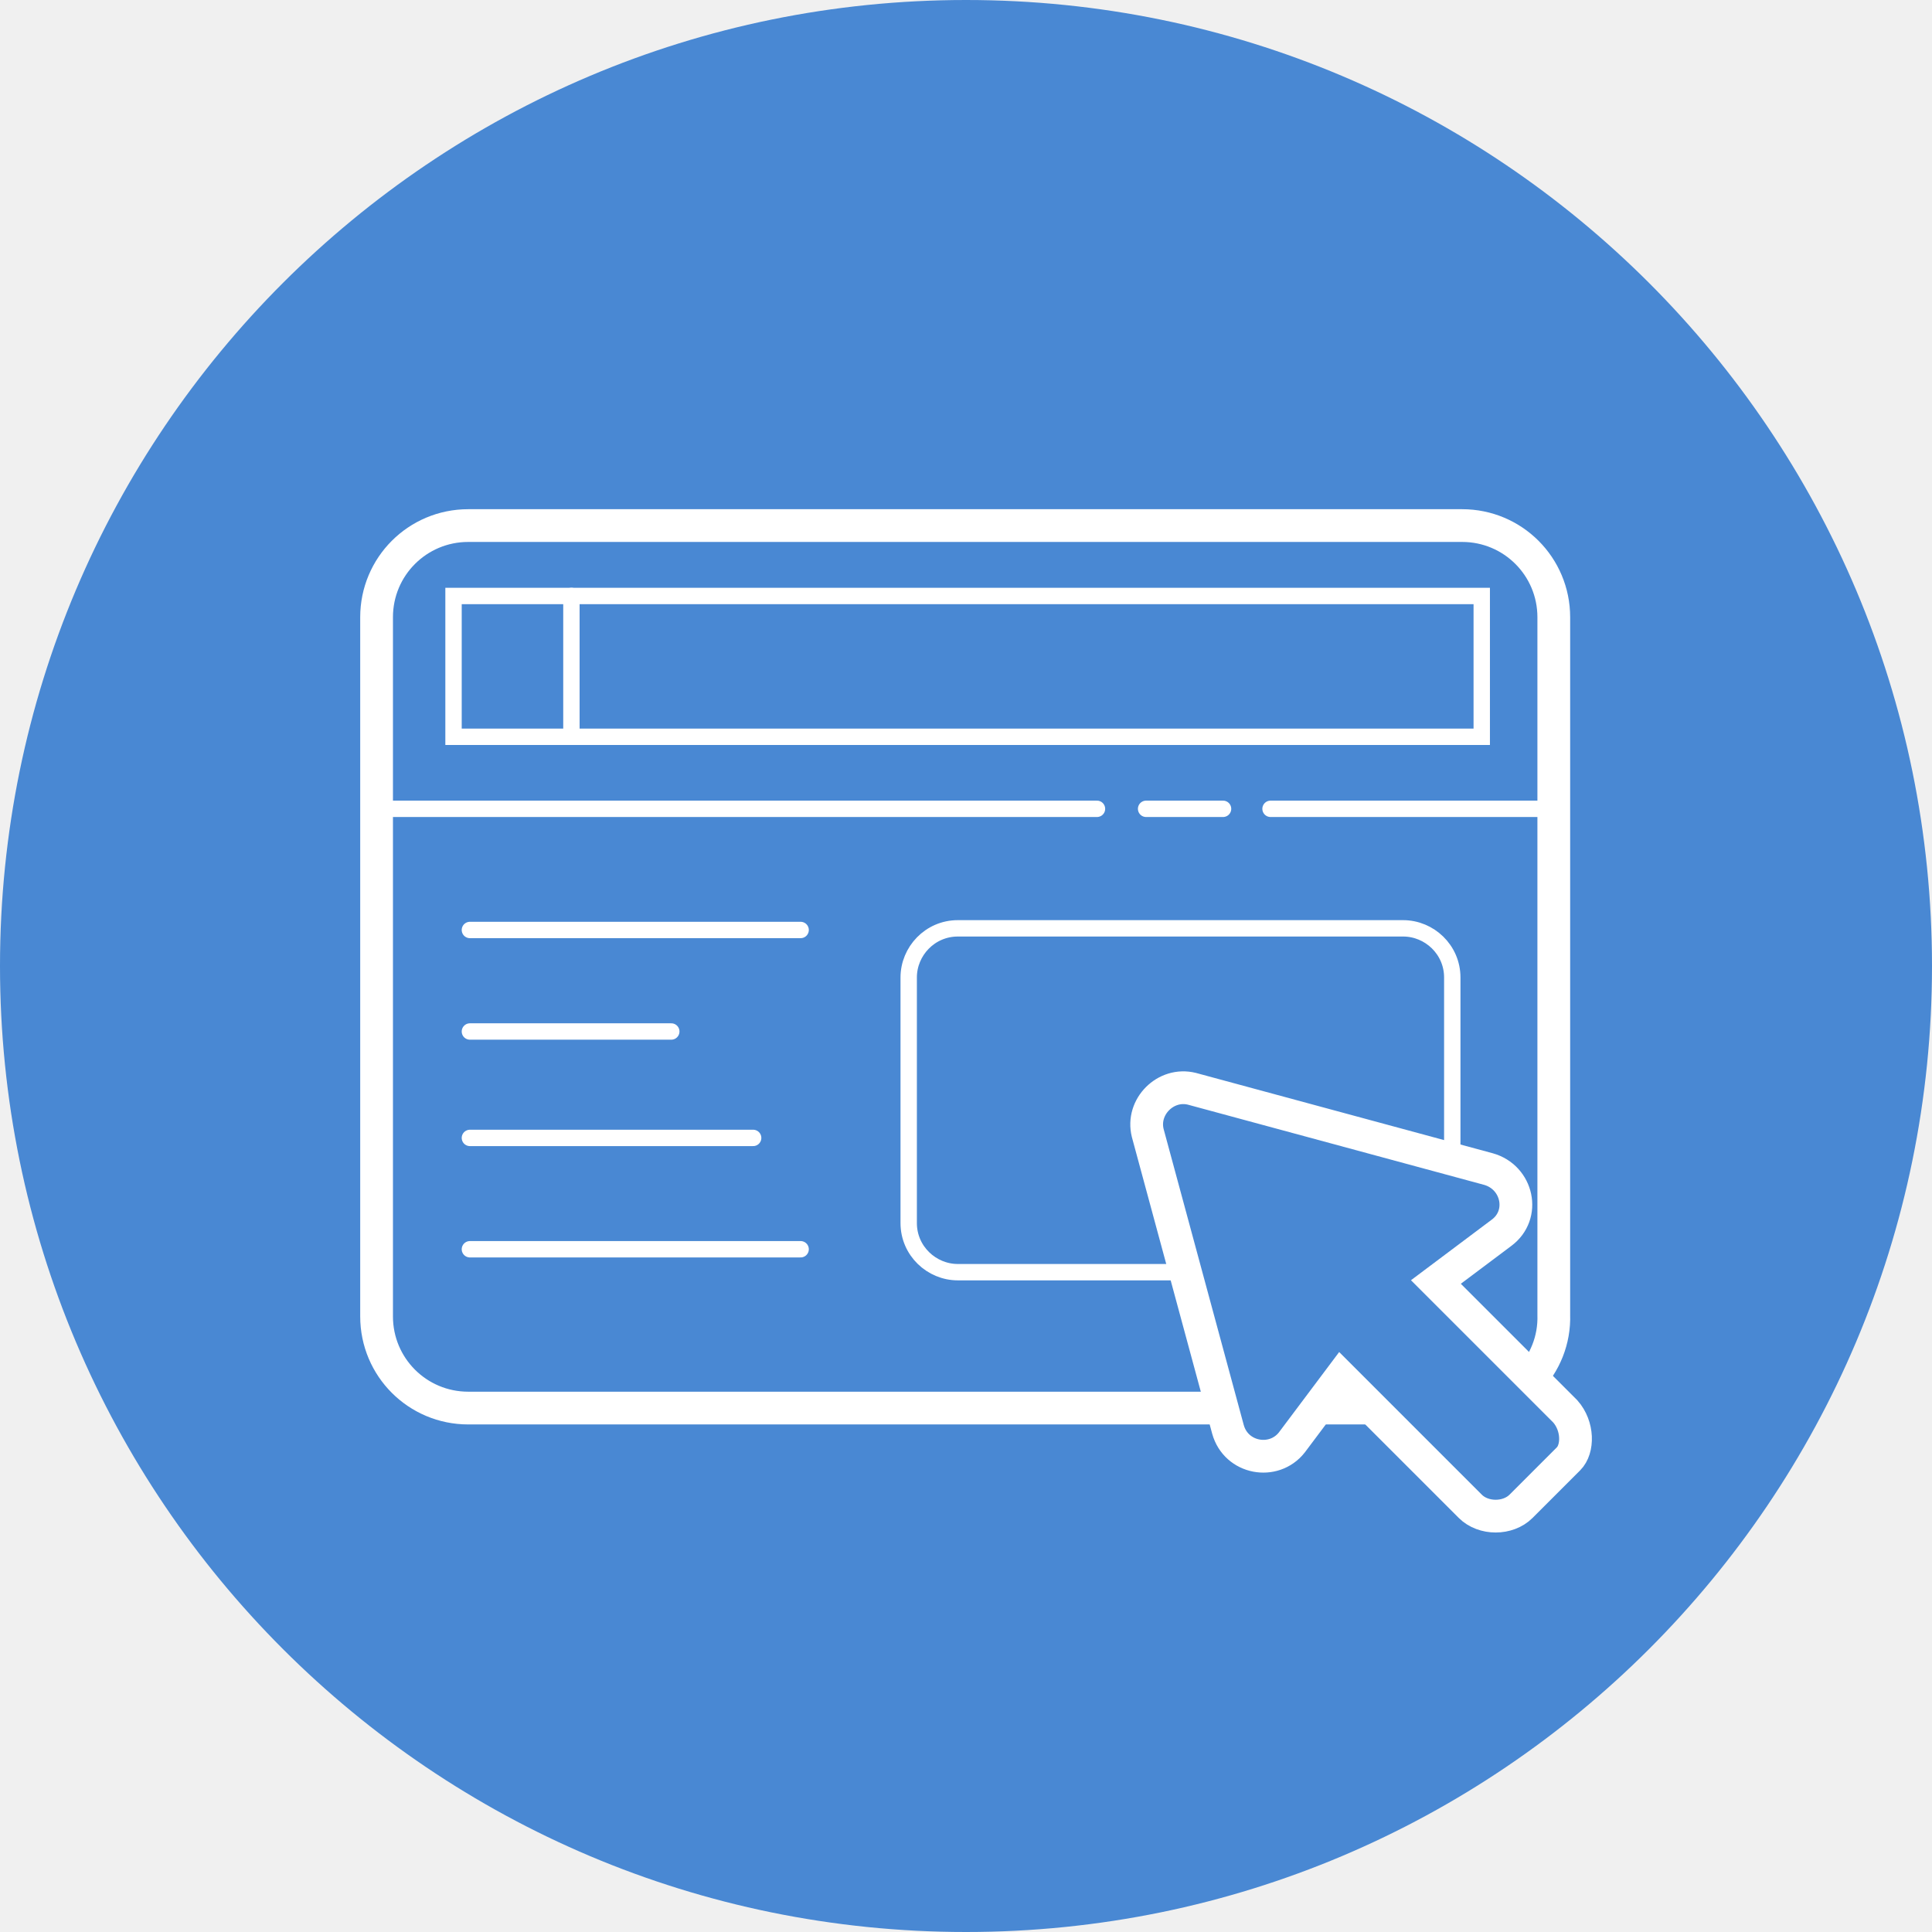
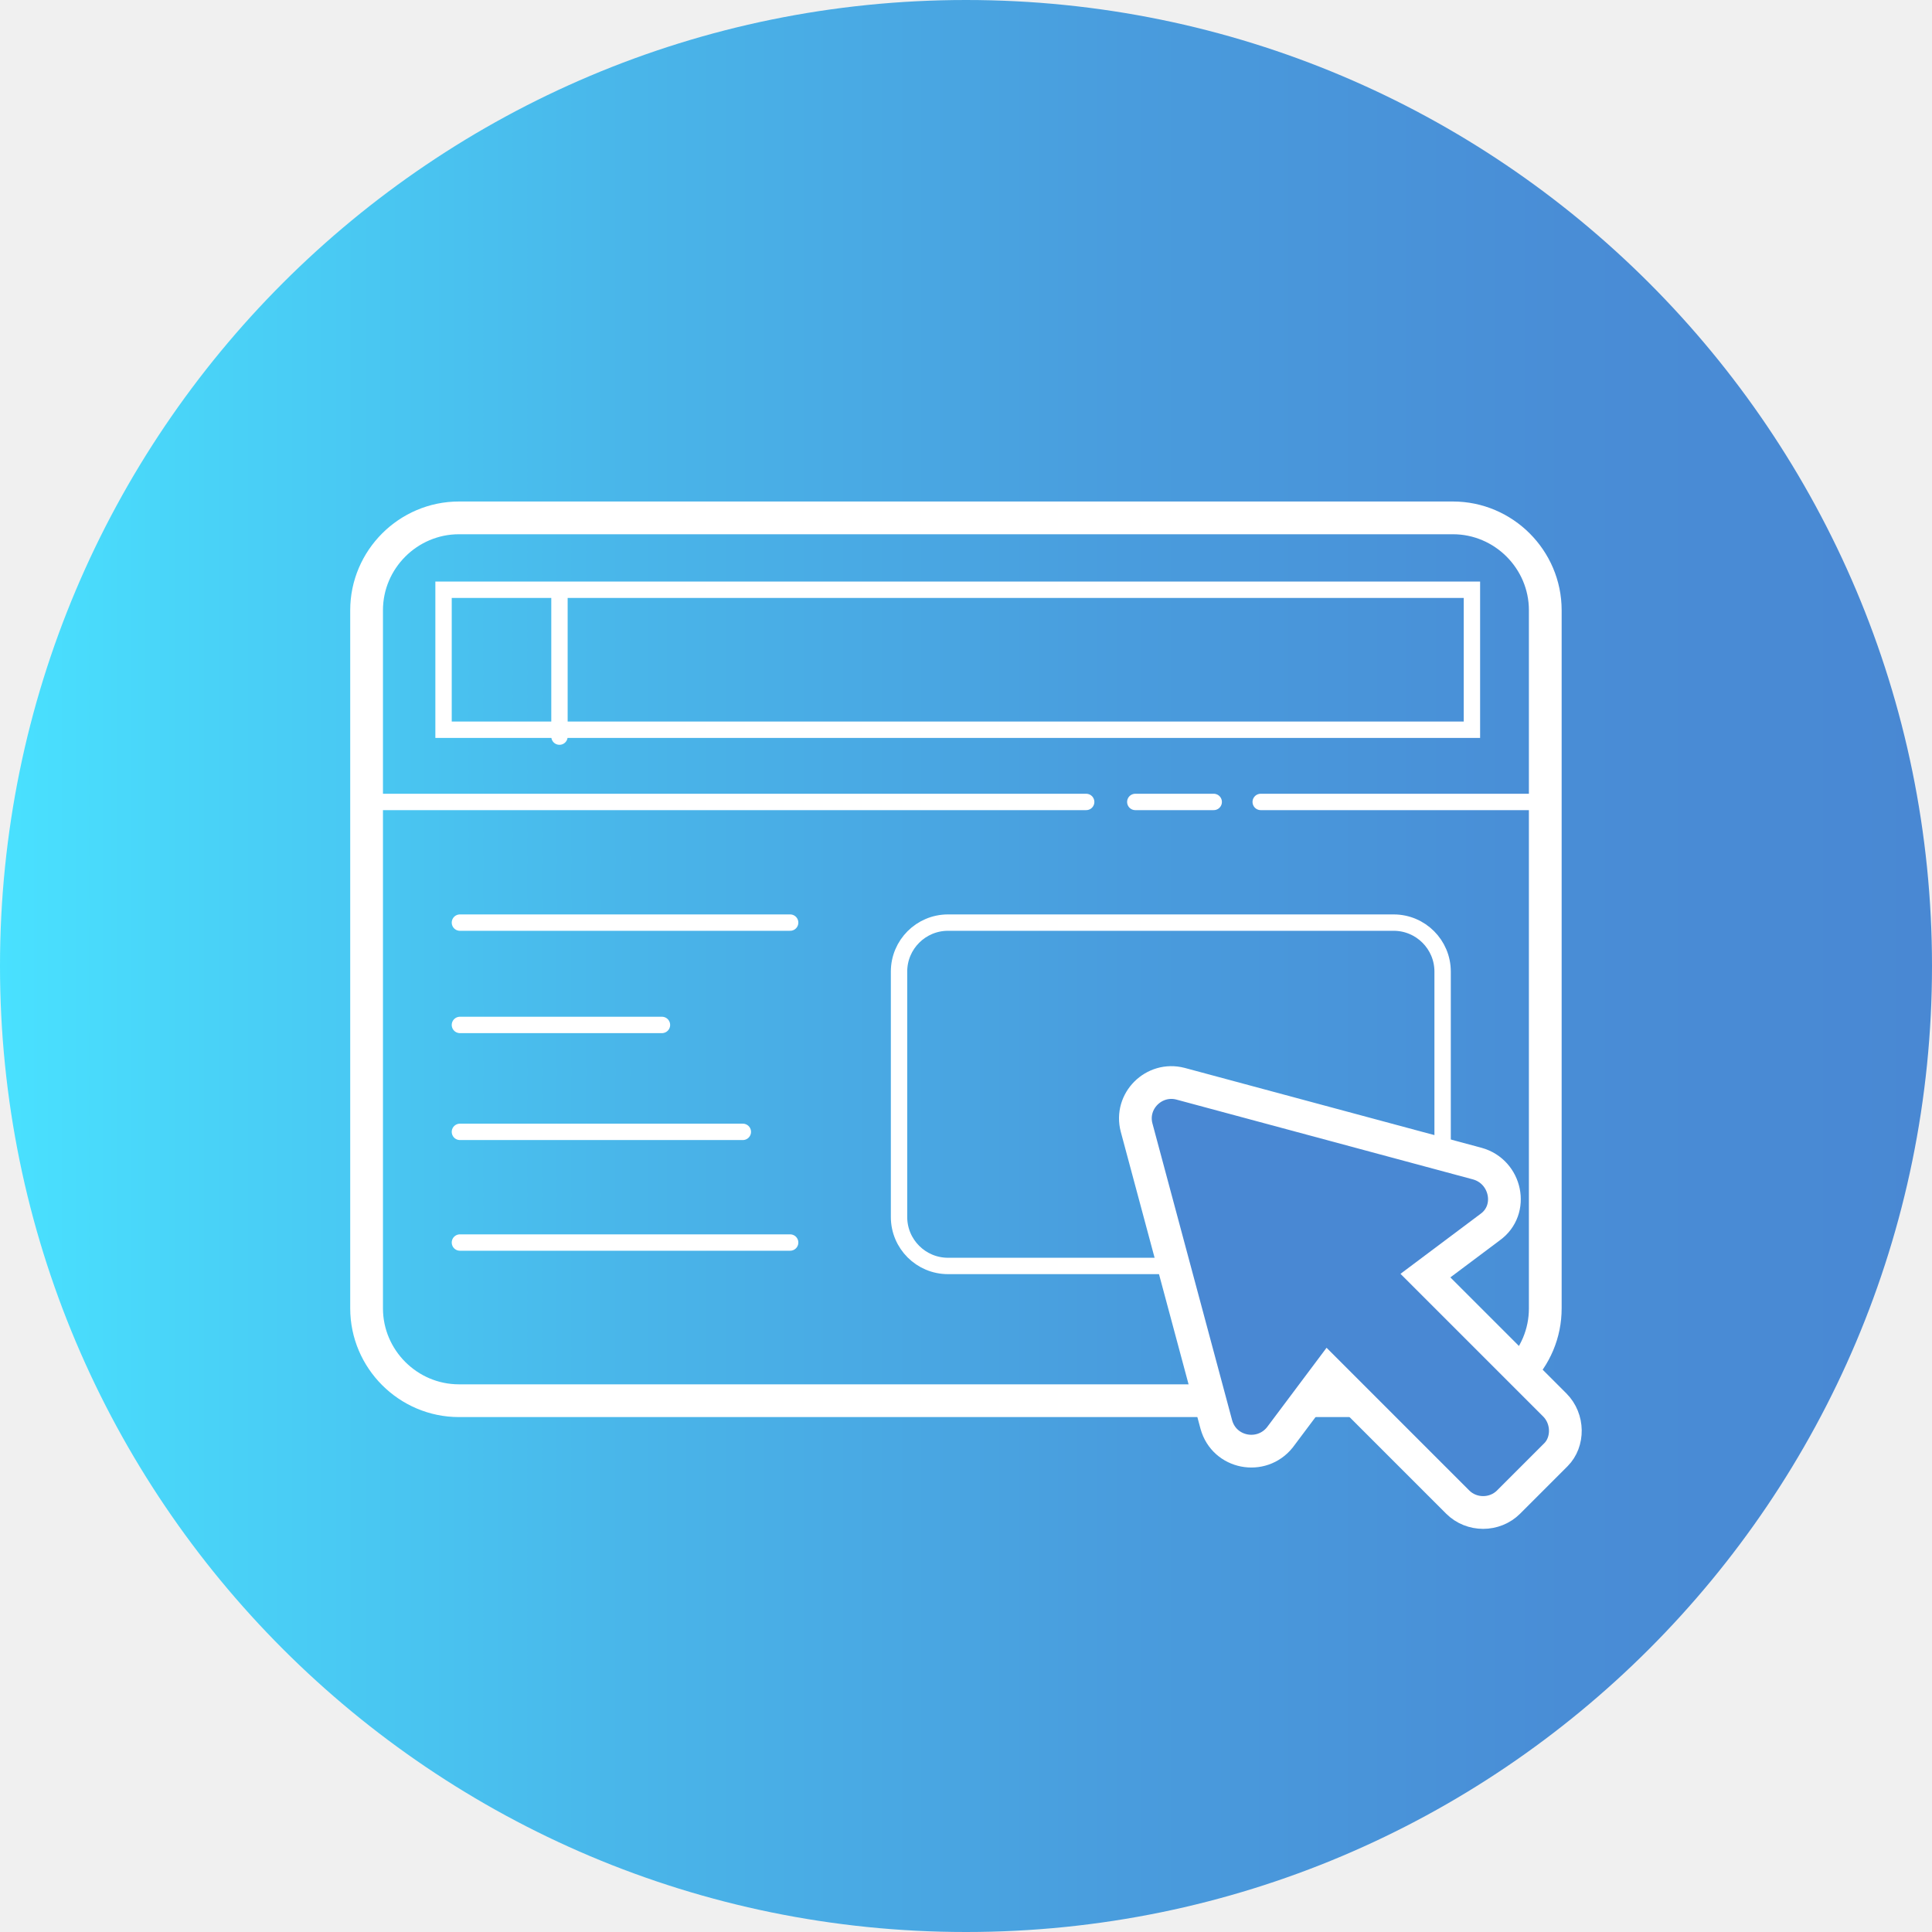
<svg xmlns="http://www.w3.org/2000/svg" version="1.1" id="Capa_1" x="0px" y="0px" viewBox="0 0 118 118" style="enable-background:new 0 0 118 118;" xml:space="preserve">
  <style type="text/css">
- 	.st0{fill:#4988D3;}
- 	.st1{fill:none;stroke:#FFFFFF;stroke-width:2;stroke-miterlimit:10;}
- 	.st2{fill:none;stroke:#FFFFFF;stroke-linecap:round;stroke-miterlimit:10;}
+ 	.st0{fill:url(#SVGID_1_);}
+ 	.st1{fill:none;stroke:#FFFFFF;stroke-linecap:round;stroke-miterlimit:10;}
+ 	.st2{fill:none;stroke:#FFFFFF;stroke-width:2;stroke-miterlimit:10;}
	.st3{fill:#4988D3;stroke:#FFFFFF;stroke-width:2;stroke-miterlimit:10;}
</style>
+   <linearGradient id="SVGID_1_" gradientUnits="userSpaceOnUse" x1="0" y1="59" x2="118" y2="59">
+     <stop offset="0" style="stop-color:#49E1FF" />
+     <stop offset="0.064" style="stop-color:#49D8FA" />
+     <stop offset="0.33" style="stop-color:#49B5E9" />
+     <stop offset="0.583" style="stop-color:#499CDD" />
+     <stop offset="0.812" style="stop-color:#498DD6" />
+     <stop offset="1" style="stop-color:#4988D3" />
+   </linearGradient>
  <circle class="st0" cx="59" cy="59" r="59" />
-   <path class="st1" d="M89.4,86H28.6c-3.1,0-5.6-2.5-5.6-5.6V37.7c0-3.1,2.5-5.6,5.6-5.6h60.7c3.1,0,5.6,2.5,5.6,5.6v42.6  C95,83.4,92.5,86,89.4,86z" />
-   <line class="st2" x1="23" y1="49.4" x2="67" y2="49.4" />
-   <line class="st2" x1="70" y1="49.4" x2="74.7" y2="49.4" />
-   <line class="st2" x1="95" y1="49.4" x2="77.6" y2="49.4" />
-   <rect x="27.7" y="36.4" class="st2" width="62.8" height="8.6" />
-   <line class="st2" x1="34.9" y1="36.4" x2="34.9" y2="45" />
-   <path class="st2" d="M8,17.8" />
-   <path class="st2" d="M85.7,77.7H58.5c-1.6,0-3-1.3-3-3v-15c0-1.6,1.3-3,3-3h27.2c1.6,0,3,1.3,3,3v15C88.7,76.4,87.4,77.7,85.7,77.7z  " />
-   <path class="st3" d="M95.6,86.2l-7.9-7.9l4-3c1.5-1.1,1-3.4-0.8-3.9l-18.1-4.9c-1.6-0.4-3.1,1.1-2.7,2.7l4.9,18.1  c0.5,1.8,2.8,2.2,3.9,0.8l3-4l7.9,7.9c0.8,0.8,2.3,0.8,3.1,0l2.9-2.9C96.4,88.5,96.4,87.1,95.6,86.2z" />
-   <line class="st2" x1="28.7" y1="56.8" x2="48.9" y2="56.8" />
-   <line class="st2" x1="28.7" y1="63" x2="41" y2="63" />
-   <line class="st2" x1="28.7" y1="69.5" x2="46" y2="69.5" />
-   <line class="st2" x1="28.7" y1="76.3" x2="48.9" y2="76.3" />
+   <path class="st1" d="M7.95,17.82" />
+   <line class="st1" x1="34.17" y1="36.44" x2="34.17" y2="44.99" />
+   <g>
+     <path class="st2" d="M88.75,85.55H28.03c-3.1,0-5.64-2.54-5.64-5.64V37.27c0-3.1,2.54-5.64,5.64-5.64h60.71   c3.1,0,5.64,2.54,5.64,5.64V79.9C94.39,83.01,91.85,85.55,88.75,85.55z" />
+     <line class="st1" x1="22.39" y1="48.98" x2="66.34" y2="48.98" />
+     <line class="st1" x1="69.34" y1="48.98" x2="74.13" y2="48.98" />
+     <line class="st1" x1="94.39" y1="48.98" x2="77" y2="48.98" />
+     <rect x="27.09" y="36.02" class="st1" width="62.81" height="8.55" />
+     <path class="st1" d="M85.12,77.32H57.9c-1.65,0-2.99-1.34-2.99-2.99V59.34c0-1.65,1.34-2.99,2.99-2.99h27.22   c1.65,0,2.99,1.34,2.99,2.99v14.99C88.11,75.98,86.77,77.32,85.12,77.32z" />
+     <line class="st1" x1="28.09" y1="56.35" x2="48.26" y2="56.35" />
+     <line class="st1" x1="28.09" y1="62.6" x2="40.43" y2="62.6" />
+     <line class="st1" x1="28.09" y1="69.13" x2="45.37" y2="69.13" />
+     <line class="st1" x1="28.09" y1="75.89" x2="48.26" y2="75.89" />
+     <path class="st3" d="M94.96,85.81l-7.9-7.9l3.95-2.96c1.48-1.06,0.99-3.39-0.78-3.88L72.1,66.19c-1.62-0.42-3.11,1.06-2.68,2.68   l4.87,18.14c0.49,1.76,2.75,2.19,3.88,0.78l2.96-3.95l7.9,7.9c0.85,0.85,2.26,0.85,3.11,0l2.89-2.89   C95.81,88.07,95.81,86.66,94.96,85.81z" />
+   </g>
</svg>
